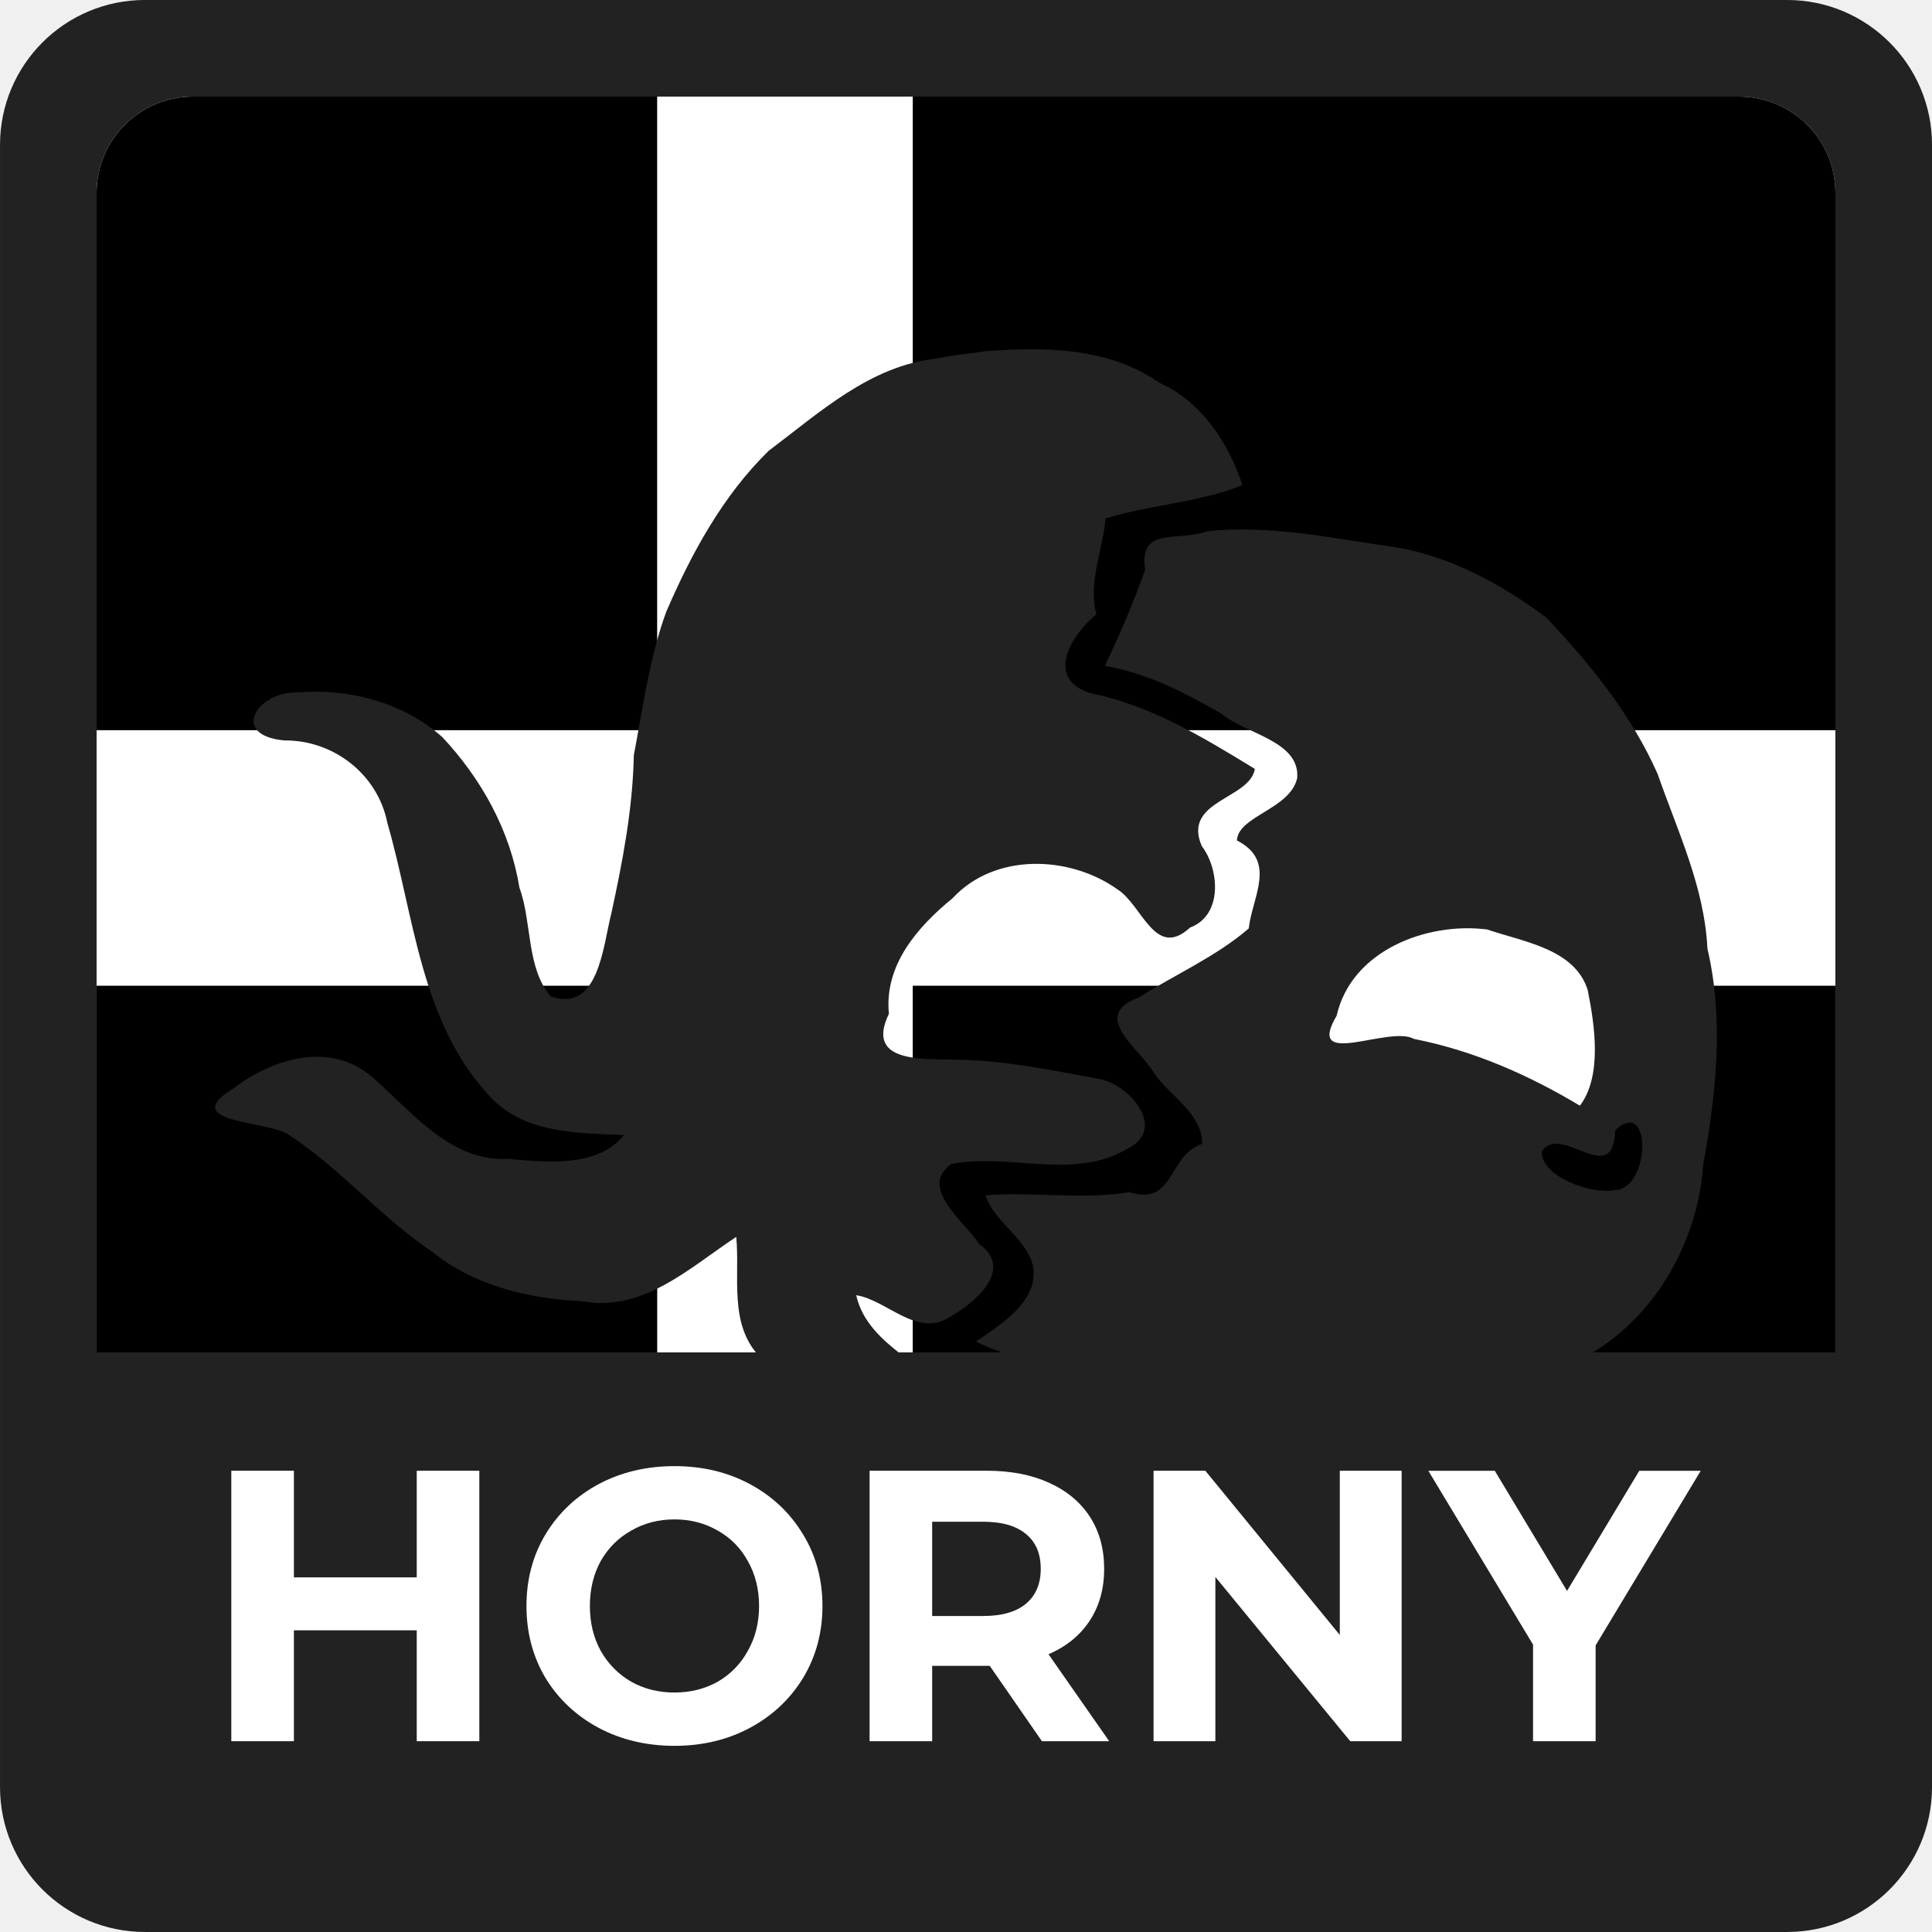
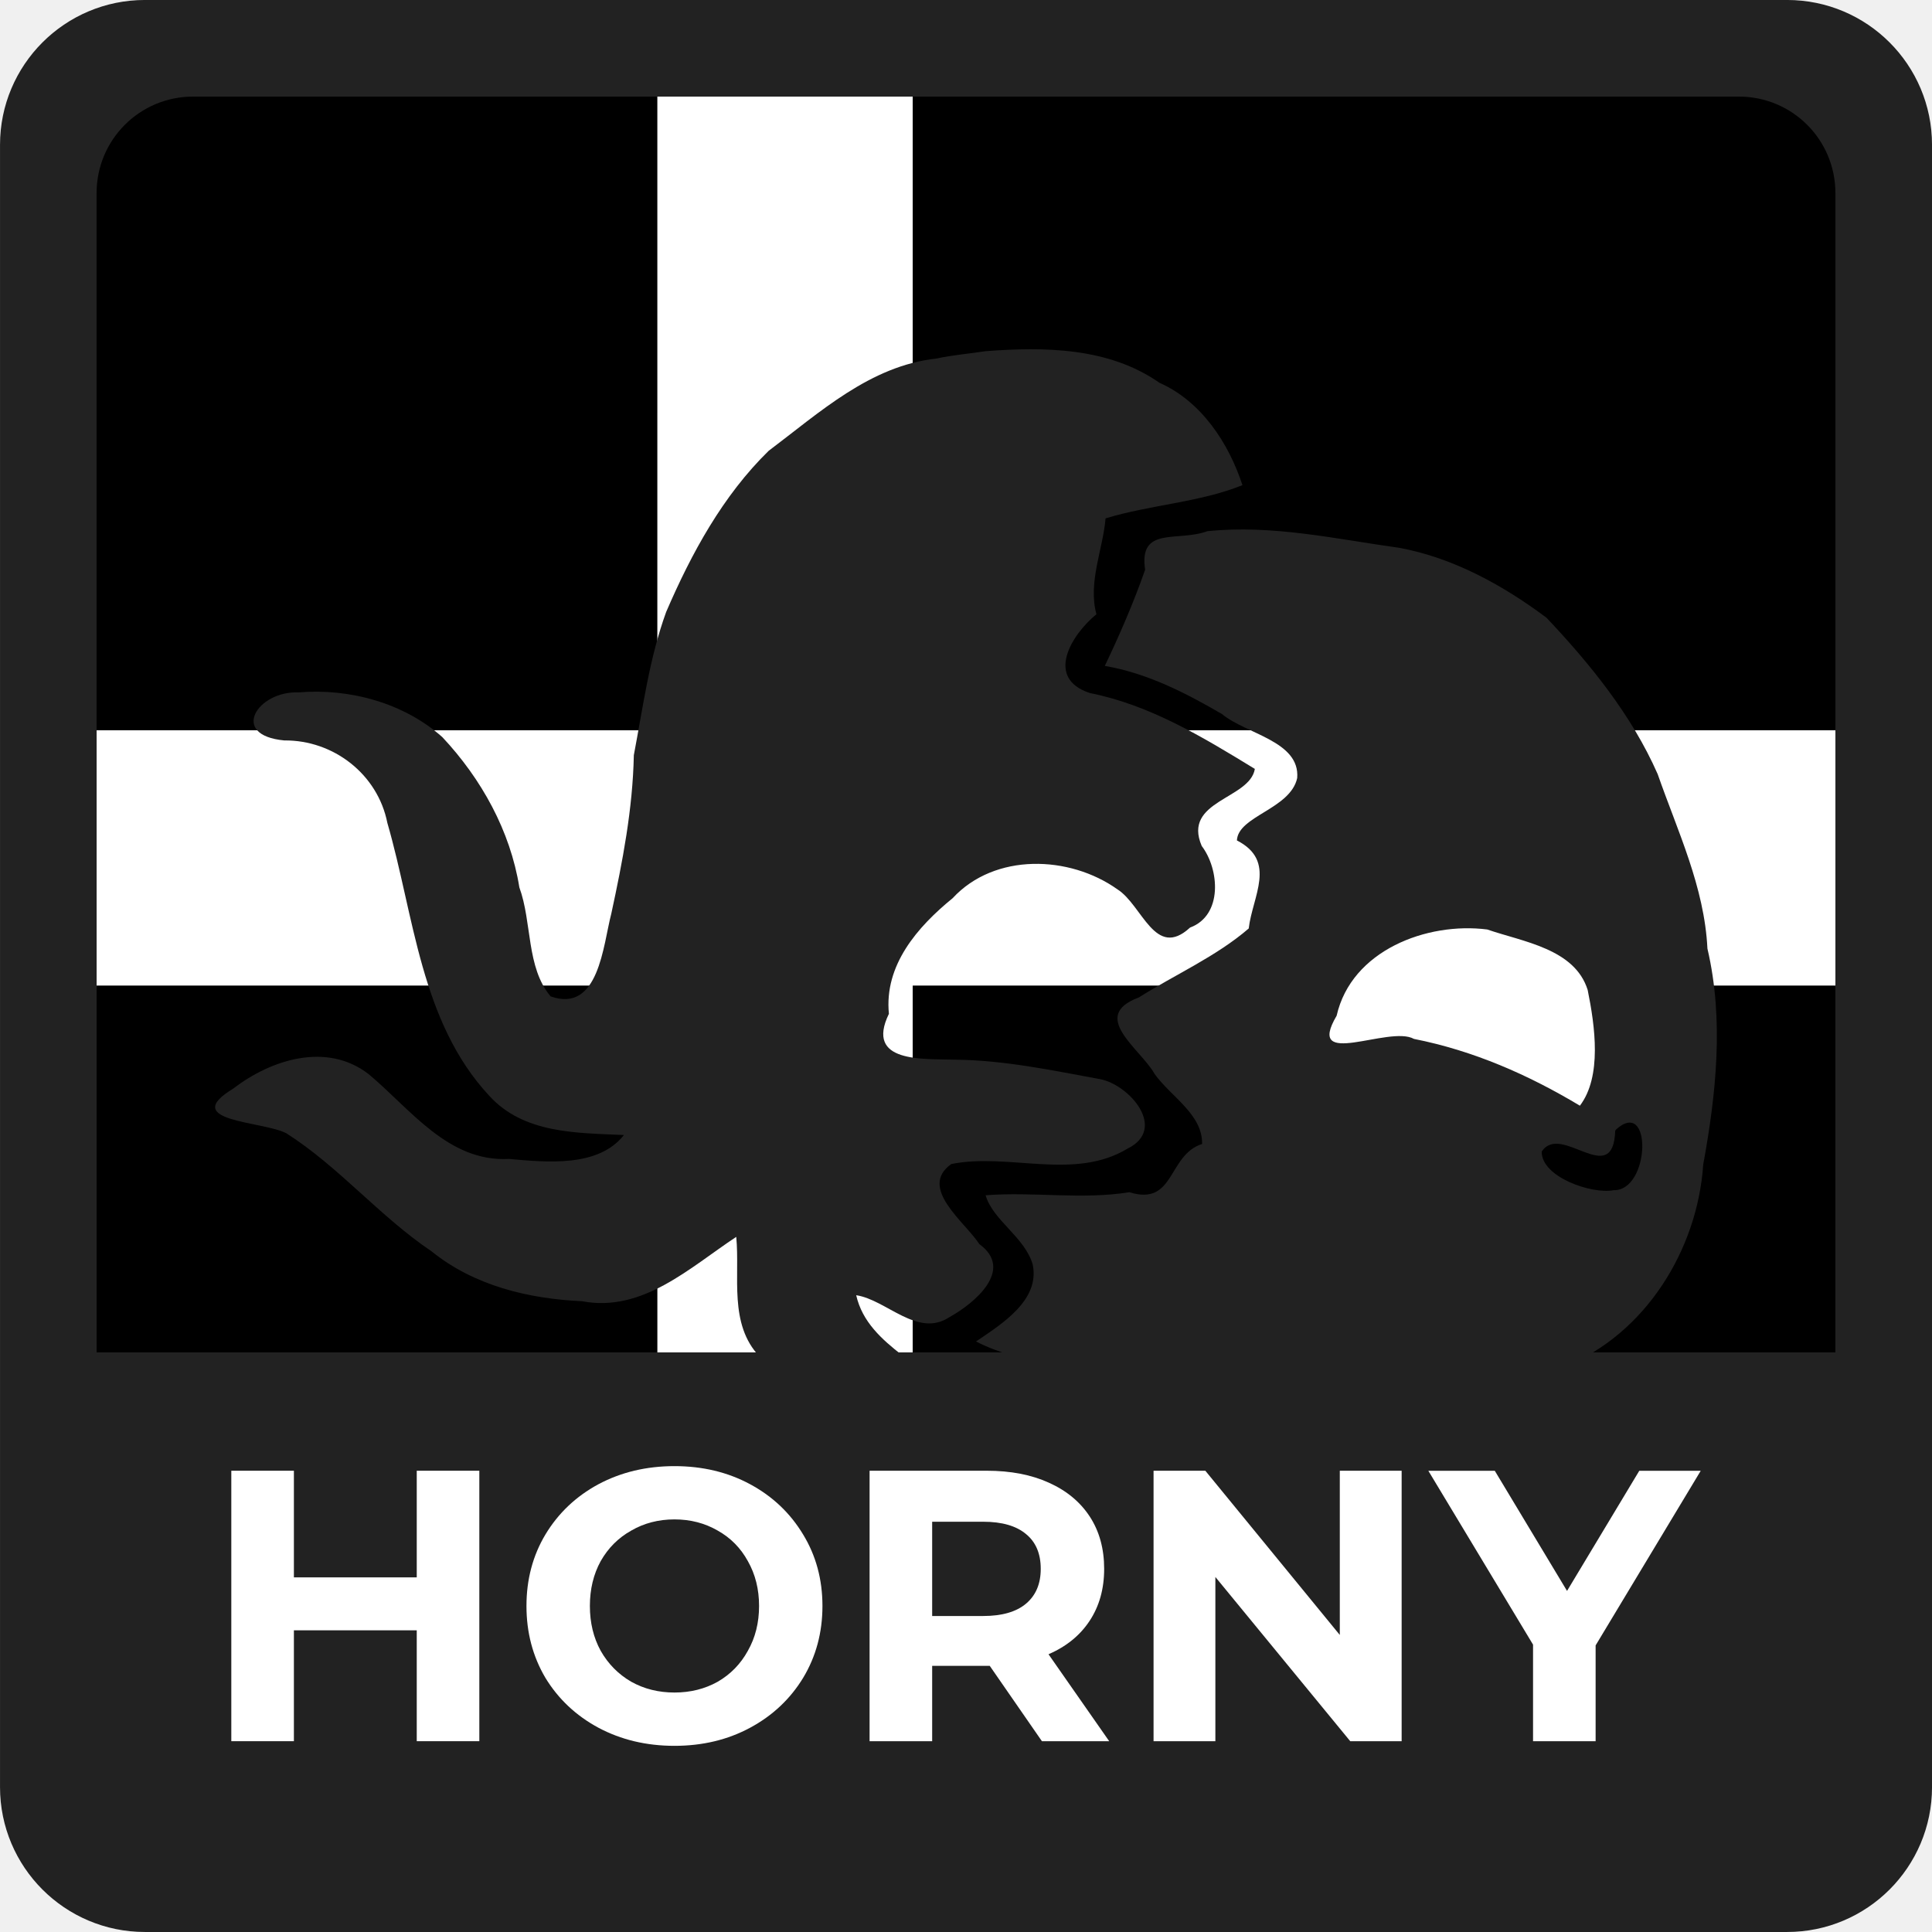
<svg xmlns="http://www.w3.org/2000/svg" xmlns:ns1="http://www.openswatchbook.org/uri/2009/osb" width="200" height="200" viewBox="0 0 52.917 52.917" version="1.1" id="svg8">
  <defs id="defs2">
    <rect x="-45.463" y="26.286" width="43.311" height="22.544" id="rect894" />
    <rect x="-255.23" y="125.834" width="102.525" height="46.959" id="rect873" />
    <linearGradient id="linearGradient3288" ns1:paint="solid">
      <stop style="stop-color:#000000;stop-opacity:1;" offset="0" id="stop3286" />
    </linearGradient>
    <linearGradient id="linearGradient1364" ns1:paint="solid">
      <stop style="stop-color:#ffffff;stop-opacity:1;" offset="0" id="stop1362" />
    </linearGradient>
    <rect x="293.803" y="272.59" width="25.456" height="37.83" id="rect1056" />
    <rect x="222.739" y="266.226" width="47.376" height="54.094" id="rect1050" />
    <rect x="139.3" y="246.427" width="58.336" height="48.79" id="rect1044" />
    <rect x="131.168" y="203.647" width="61.872" height="73.893" id="rect1038" />
    <rect x="81.671" y="193.04" width="63.64" height="55.508" id="rect1032" />
    <rect x="83.085" y="274.357" width="44.194" height="38.891" id="rect1026" />
    <rect x="3.536" y="269.054" width="65.761" height="53.387" id="rect1020" />
    <rect x="14.142" y="226.274" width="79.196" height="62.933" id="rect1014" />
    <rect x="11.314" y="171.827" width="36.416" height="51.619" id="rect1008" />
    <rect x="3.182" y="132.229" width="102.884" height="102.53" id="rect1002" />
  </defs>
  <g id="layer1" transform="translate(249.8045,-91.40947)">
    <rect y="91.409" x="-249.804" height="52.917" width="52.917" id="rect5238-5" style="fill:#222222;fill-opacity:1;fill-rule:nonzero;stroke:none;stroke-width:0.5;stroke-linecap:butt;stroke-linejoin:round;stroke-miterlimit:4;stroke-dasharray:none;stroke-dashoffset:0;stroke-opacity:0.909;paint-order:normal" rx="3.969" ry="3.969" />
  </g>
  <g id="layer2" style="display:inline">
-     <path id="rect5240-3" style="fill:#ffffff;fill-opacity:1;fill-rule:nonzero;stroke:none;stroke-width:0.5;stroke-linecap:butt;stroke-linejoin:round;stroke-miterlimit:4;stroke-dasharray:none;stroke-dashoffset:0;stroke-opacity:0.909;paint-order:normal" transform="translate(249.8045,-91.40947)" d="m -244.513,94.055 h 42.333 c 1.466,0 2.646,1.18 2.646,2.646 v 42.333 c 0,1.466 -1.18,2.646 -2.646,2.646 h -42.333 c -1.466,0 -2.646,-1.18 -2.646,-2.646 V 96.701 c 0,-1.466 1.18,-2.646 2.646,-2.646 z" />
+     <path id="rect5240-3" style="fill:#ffffff;fill-opacity:1;fill-rule:nonzero;stroke:none;stroke-width:0.5;stroke-linecap:butt;stroke-linejoin:round;stroke-miterlimit:4;stroke-dasharray:none;stroke-dashoffset:0;stroke-opacity:0.909;paint-order:normal" d="m -231.804,94.055 h 7 v 17.354 h 25.271 l -1.6e-4,7 h -25.271 v 23.271 h -7 v -23.271 h -15.354 v -7 l 15.354,0 z" transform="translate(249.8045,-91.40947)" />
    <path id="path884" style="fill:#000000;fill-opacity:1;fill-rule:nonzero;stroke:none;stroke-width:0.5;stroke-linecap:butt;stroke-linejoin:round;stroke-miterlimit:4;stroke-dasharray:none;stroke-dashoffset:0;stroke-opacity:0.909;paint-order:normal" transform="translate(249.8045,-91.40947)" d="m -244.513,94.055 h 12.708 v 17.354 h -15.354 V 96.701 c 0,-1.466 1.18,-2.646 2.646,-2.646 z" />
    <path id="path886" style="fill:#000000;fill-opacity:1;fill-rule:nonzero;stroke:none;stroke-width:0.5;stroke-linecap:butt;stroke-linejoin:round;stroke-miterlimit:4;stroke-dasharray:none;stroke-dashoffset:0;stroke-opacity:0.909;paint-order:normal" transform="translate(249.8045,-91.40947)" d="m -231.804,118.409 v 23.271 h -12.708 c -1.466,0 -2.646,-1.18 -2.646,-2.646 v -20.625 z" />
    <path id="path888" style="fill:#000000;fill-opacity:1;fill-rule:nonzero;stroke:none;stroke-width:0.5;stroke-linecap:butt;stroke-linejoin:round;stroke-miterlimit:4;stroke-dasharray:none;stroke-dashoffset:0;stroke-opacity:0.909;paint-order:normal" transform="translate(249.8045,-91.40947)" d="m -224.804,94.055 h 22.625 c 1.466,0 2.646,1.18 2.646,2.646 v 14.708 h -25.271 z" />
    <path id="path890" style="fill:#000000;fill-opacity:1;fill-rule:nonzero;stroke:none;stroke-width:0.5;stroke-linecap:butt;stroke-linejoin:round;stroke-miterlimit:4;stroke-dasharray:none;stroke-dashoffset:0;stroke-opacity:0.909;paint-order:normal" transform="translate(249.8045,-91.40947)" d="m -199.534,118.409 v 20.625 c 0,1.466 -1.18,2.646 -2.646,2.646 h -22.625 l 0,-23.271 z" />
    <path id="rect898" style="display:inline;fill:#ffffff;fill-opacity:1;stroke-width:1.265;stroke-linecap:round;paint-order:stroke fill markers" d="m 36.81,24.275 h 7.431 l 0,6.681 -8.18,-0.608 z" />
  </g>
  <g id="layer3" style="display:inline">
    <path id="path5244-6" d="m -248.349,128.451 v 8.334 c 0,3.078 2.478,5.556 5.556,5.556 h 38.894 c 3.078,0 5.556,-2.478 5.556,-5.556 v -8.334 z" style="fill:#222222;fill-opacity:1;fill-rule:nonzero;stroke:none;stroke-width:0.5;stroke-linecap:butt;stroke-linejoin:round;stroke-miterlimit:4;stroke-dasharray:none;stroke-dashoffset:0;stroke-opacity:0.909;paint-order:normal" transform="translate(249.8045,-91.40947)" />
    <g id="g88867" transform="matrix(0.7924698,0.04153159,-0.04153159,0.7924698,-61.24208,-119.1454)" style="fill:#222222;fill-opacity:1;stroke-width:1.26">
      <path id="path88854" style="fill:#222222;fill-opacity:1;stroke-width:1.26" d="m 127.503,162.024 c 2.223,-0.349 4.445,0.038 6.654,0.228 1.877,0.249 3.632,1.101 5.189,2.142 1.602,1.528 3.116,3.209 4.115,5.19 0.79,1.933 1.815,3.803 2.03,5.924 0.703,2.424 0.563,4.989 0.245,7.453 -0.044,2.949 -1.69,5.95 -4.422,7.218 -1.864,0.919 -4.017,1.076 -6.048,1.369 -2.989,-0.052 -5.991,0.112 -8.971,-0.096 -1.747,-0.384 -3.698,-0.361 -5.305,-1.081 0.849,-0.644 2.141,-1.536 1.815,-2.758 -0.329,-0.936 -1.449,-1.442 -1.748,-2.299 1.644,-0.216 3.318,-0.014 4.949,-0.365 1.606,0.409 1.245,-1.349 2.42,-1.794 -0.033,-1.025 -1.165,-1.575 -1.763,-2.328 -0.53,-0.843 -2.374,-1.873 -0.684,-2.607 1.214,-0.858 2.601,-1.556 3.665,-2.577 0.069,-1.111 0.861,-2.375 -0.566,-3.013 -0.006,-0.846 1.784,-1.174 1.965,-2.258 0.038,-1.282 -1.848,-1.426 -2.706,-2.07 -1.3,-0.669 -2.663,-1.278 -4.128,-1.449 0.431,-1.036 0.881,-2.233 1.216,-3.388 -0.305,-1.507 1.068,-1.007 2.079,-1.442 m 15.184,21.982 c 1.282,-0.029 1.177,-3.335 -0.046,-2.071 0.045,2.067 -1.883,-0.185 -2.496,0.87 0.032,0.879 1.8,1.384 2.542,1.202 m -1.309,-2.853 c 0.712,-1.046 0.378,-2.77 0.059,-4.004 -0.521,-1.4 -2.319,-1.542 -3.571,-1.902 -2.097,-0.157 -4.644,0.968 -5.035,3.244 -1.006,1.931 1.823,0.223 2.707,0.66 2.067,0.297 4.001,1.026 5.838,2.001" />
      <path id="path88852" style="fill:#222222;fill-opacity:1;stroke-width:1.26" d="m 119.516,156.222 c 2.038,-0.262 4.251,-0.359 6.069,0.775 1.48,0.565 2.496,1.962 3.042,3.377 -1.438,0.671 -3.148,0.844 -4.658,1.392 -0.03,1.058 -0.499,2.239 -0.142,3.322 -0.823,0.746 -1.671,2.298 -0.083,2.727 2.101,0.304 3.985,1.322 5.823,2.317 -0.119,1.059 -2.45,1.215 -1.692,2.752 0.655,0.774 0.856,2.354 -0.255,2.834 -1.149,1.176 -1.682,-0.686 -2.572,-1.187 -1.714,-1.088 -4.294,-1.044 -5.665,0.604 -1.158,1.05 -2.242,2.43 -1.987,4.099 -0.74,1.754 1.259,1.483 2.383,1.461 1.683,-0.07 3.345,0.193 5.002,0.408 1.039,0.136 2.433,1.597 1.08,2.349 -1.784,1.208 -4.092,0.345 -6.044,0.848 -1.104,0.881 0.569,1.963 1.114,2.71 1.262,0.821 -0.064,2.048 -0.9,2.57 -1.065,0.786 -2.201,-0.487 -3.254,-0.587 0.515,1.816 2.776,2.238 3.729,3.774 1.044,1.438 2.535,3.15 2.047,5.014 -1.154,-1.493 -2.312,-3.183 -4.161,-3.897 -1.581,-0.927 -3.604,-1.093 -4.832,-2.599 -1.135,-1.071 -0.819,-2.734 -1.023,-4.086 -1.535,1.132 -3.089,2.785 -5.201,2.496 -1.85,0.013 -3.753,-0.342 -5.276,-1.449 -1.852,-1.109 -3.336,-2.74 -5.211,-3.802 -0.813,-0.387 -3.757,-0.197 -1.909,-1.454 1.253,-1.069 3.13,-1.771 4.624,-0.743 1.502,1.119 2.9,2.897 4.995,2.676 1.323,0.046 3.096,0.137 3.923,-1.032 -1.633,0.011 -3.452,0.139 -4.716,-1.112 -2.507,-2.429 -2.909,-6.074 -4.002,-9.218 -0.418,-1.658 -2.003,-2.763 -3.702,-2.657 -1.922,-0.08 -1.005,-1.669 0.407,-1.682 1.735,-0.239 3.647,0.169 5.036,1.283 1.42,1.364 2.509,3.105 2.925,5.039 0.506,1.186 0.377,2.744 1.275,3.701 1.696,0.502 1.714,-1.866 1.941,-2.958 0.296,-1.822 0.551,-3.651 0.491,-5.507 0.23,-1.675 0.358,-3.365 0.856,-4.995 0.761,-2.059 1.743,-4.112 3.241,-5.738 1.682,-1.408 3.347,-3.118 5.617,-3.484 0.547,-0.151 1.109,-0.223 1.663,-0.34" />
    </g>
    <g aria-label="HORNY" transform="translate(50.91869,11.67894)" id="text892" style="font-style:normal;font-weight:normal;font-size:10.583px;line-height:1.25;font-family:sans-serif;white-space:pre;shape-inside:url(#rect894);fill:#ffffff;fill-opacity:1;stroke:none">
      <path d="m -37.79,28.604 v 7.408 h -1.714 v -3.037 h -3.365 v 3.037 h -1.714 v -7.408 h 1.714 v 2.921 h 3.365 v -2.921 z" style="font-style:normal;font-variant:normal;font-weight:bold;font-stretch:normal;font-family:Montserrat;-inkscape-font-specification:'Montserrat Bold';fill:#ffffff" id="path89586" />
      <path d="m -32.445,36.139 q -1.154,0 -2.085,-0.497 -0.921,-0.497 -1.45,-1.365 -0.519,-0.878 -0.519,-1.968 0,-1.09 0.519,-1.958 0.529,-0.878 1.45,-1.376 0.931,-0.497 2.085,-0.497 1.154,0 2.074,0.497 0.921,0.497 1.45,1.376 0.529,0.868 0.529,1.958 0,1.09 -0.529,1.968 -0.529,0.868 -1.45,1.365 -0.921,0.497 -2.074,0.497 z m 0,-1.46 q 0.656,0 1.185,-0.296 0.529,-0.307 0.825,-0.847 0.307,-0.54 0.307,-1.228 0,-0.688 -0.307,-1.228 -0.296,-0.54 -0.825,-0.836 -0.529,-0.307 -1.185,-0.307 -0.656,0 -1.185,0.307 -0.529,0.296 -0.836,0.836 -0.296,0.54 -0.296,1.228 0,0.688 0.296,1.228 0.307,0.54 0.836,0.847 0.529,0.296 1.185,0.296 z" style="font-style:normal;font-variant:normal;font-weight:bold;font-stretch:normal;font-family:Montserrat;-inkscape-font-specification:'Montserrat Bold';fill:#ffffff" id="path89588" />
      <path d="m -22.381,36.012 -1.429,-2.064 h -0.085 -1.492 v 2.064 h -1.714 v -7.408 h 3.207 q 0.984,0 1.704,0.328 0.73,0.328 1.122,0.931 0.392,0.603 0.392,1.429 0,0.825 -0.402,1.429 -0.392,0.593 -1.122,0.91 l 1.662,2.381 z m -0.032,-4.72 q 0,-0.624 -0.402,-0.952 -0.402,-0.339 -1.175,-0.339 h -1.397 v 2.582 h 1.397 q 0.773,0 1.175,-0.339 0.402,-0.339 0.402,-0.952 z" style="font-style:normal;font-variant:normal;font-weight:bold;font-stretch:normal;font-family:Montserrat;-inkscape-font-specification:'Montserrat Bold';fill:#ffffff" id="path89590" />
      <path d="m -12.528,28.604 v 7.408 h -1.408 l -3.694,-4.498 v 4.498 h -1.693 v -7.408 h 1.418 l 3.683,4.498 v -4.498 z" style="font-style:normal;font-variant:normal;font-weight:bold;font-stretch:normal;font-family:Montserrat;-inkscape-font-specification:'Montserrat Bold';fill:#ffffff" id="path89592" />
      <path d="m -7.215,33.388 v 2.625 H -8.929 v -2.646 l -2.868,-4.762 h 1.82 l 1.979,3.291 1.979,-3.291 h 1.683 z" style="font-style:normal;font-variant:normal;font-weight:bold;font-stretch:normal;font-family:Montserrat;-inkscape-font-specification:'Montserrat Bold';fill:#ffffff" id="path89594" />
    </g>
  </g>
</svg>
